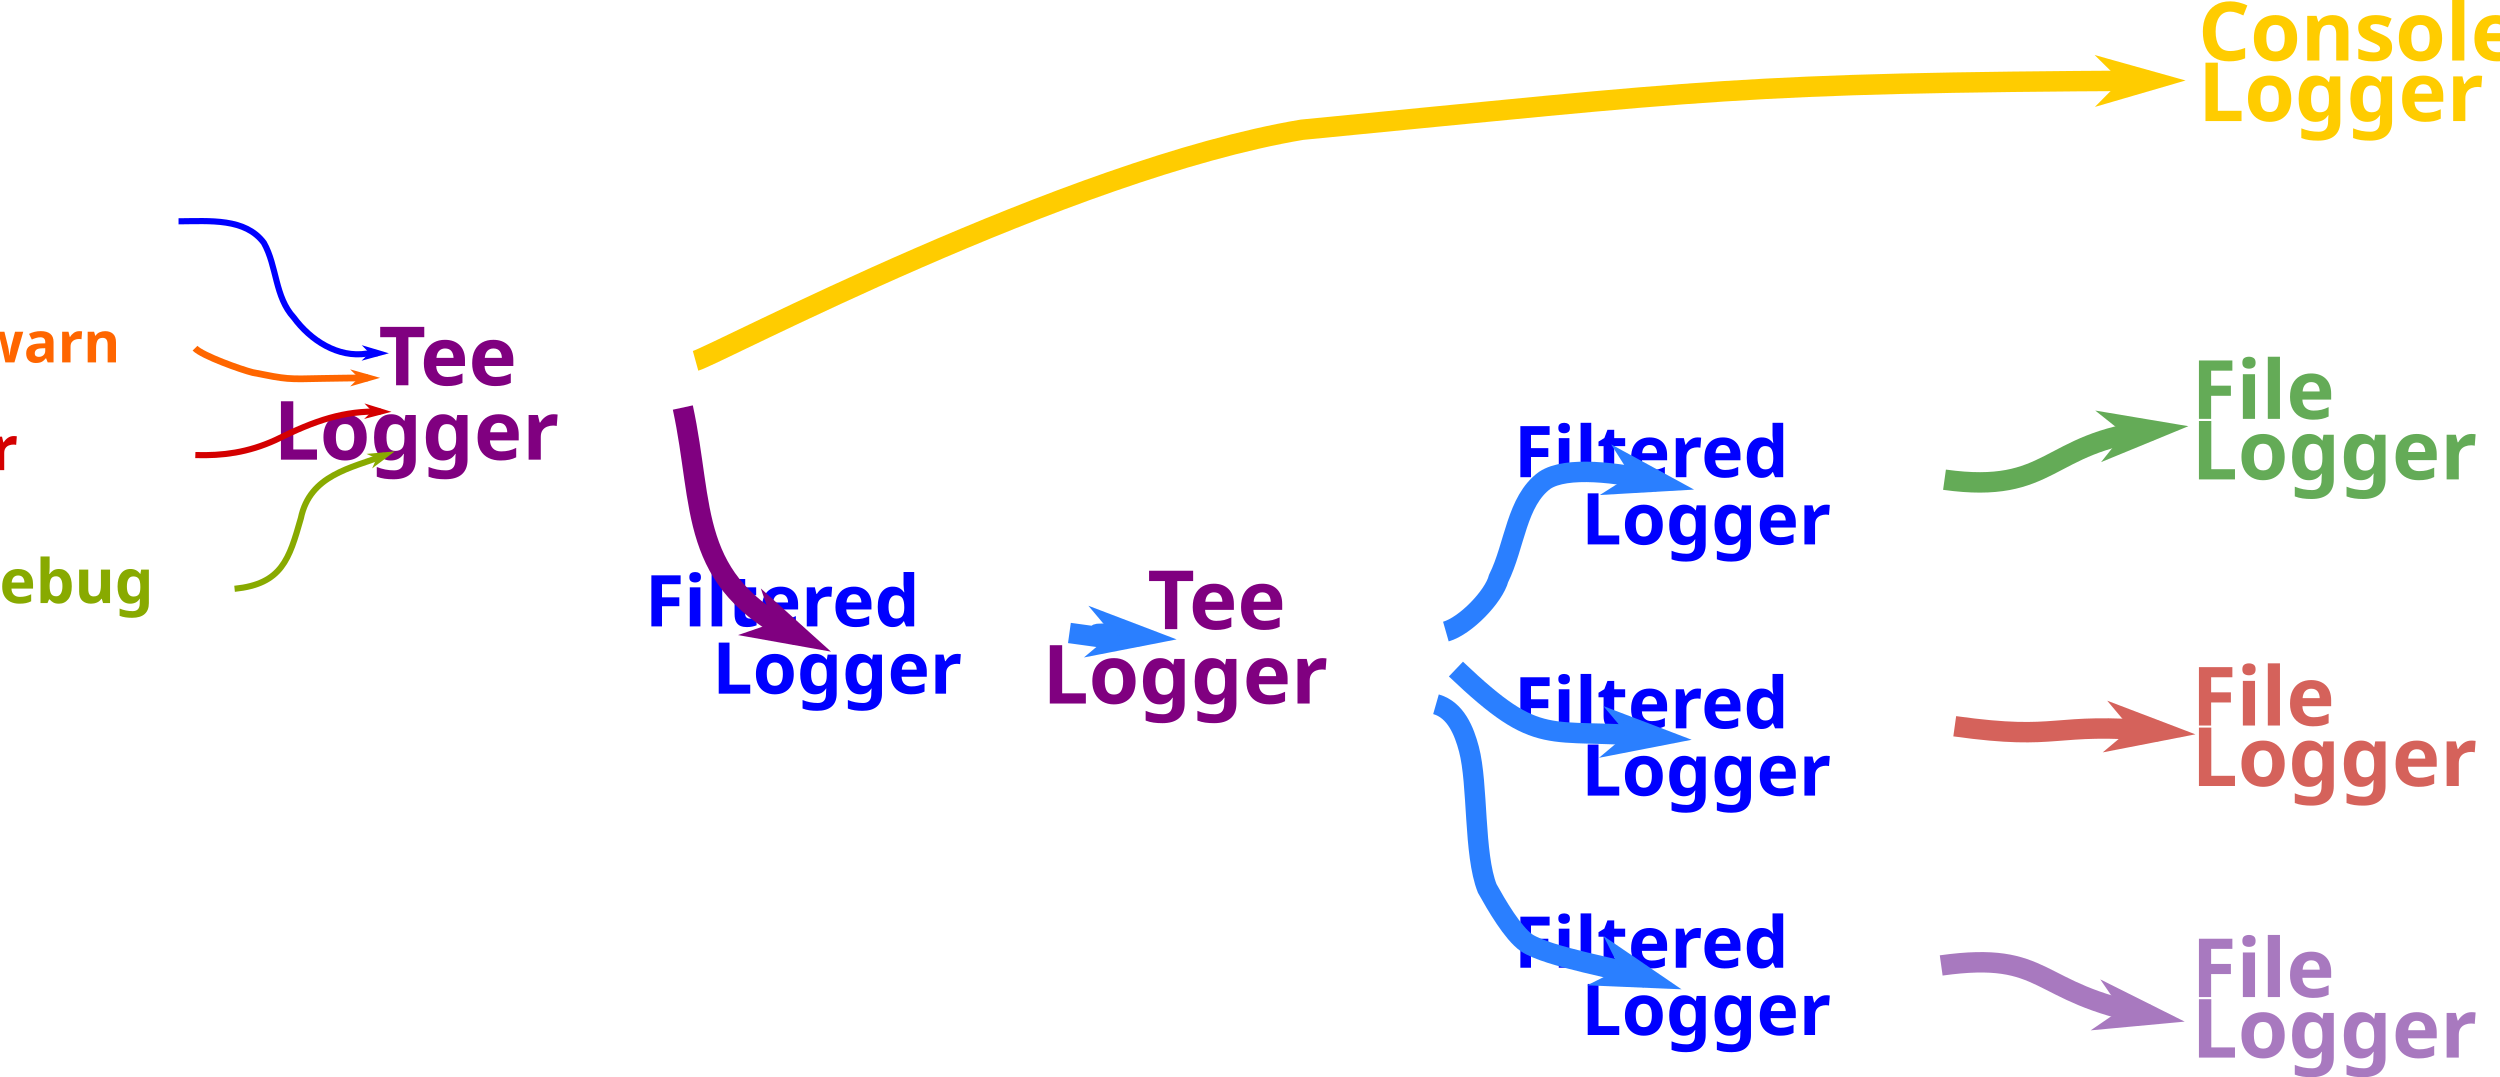
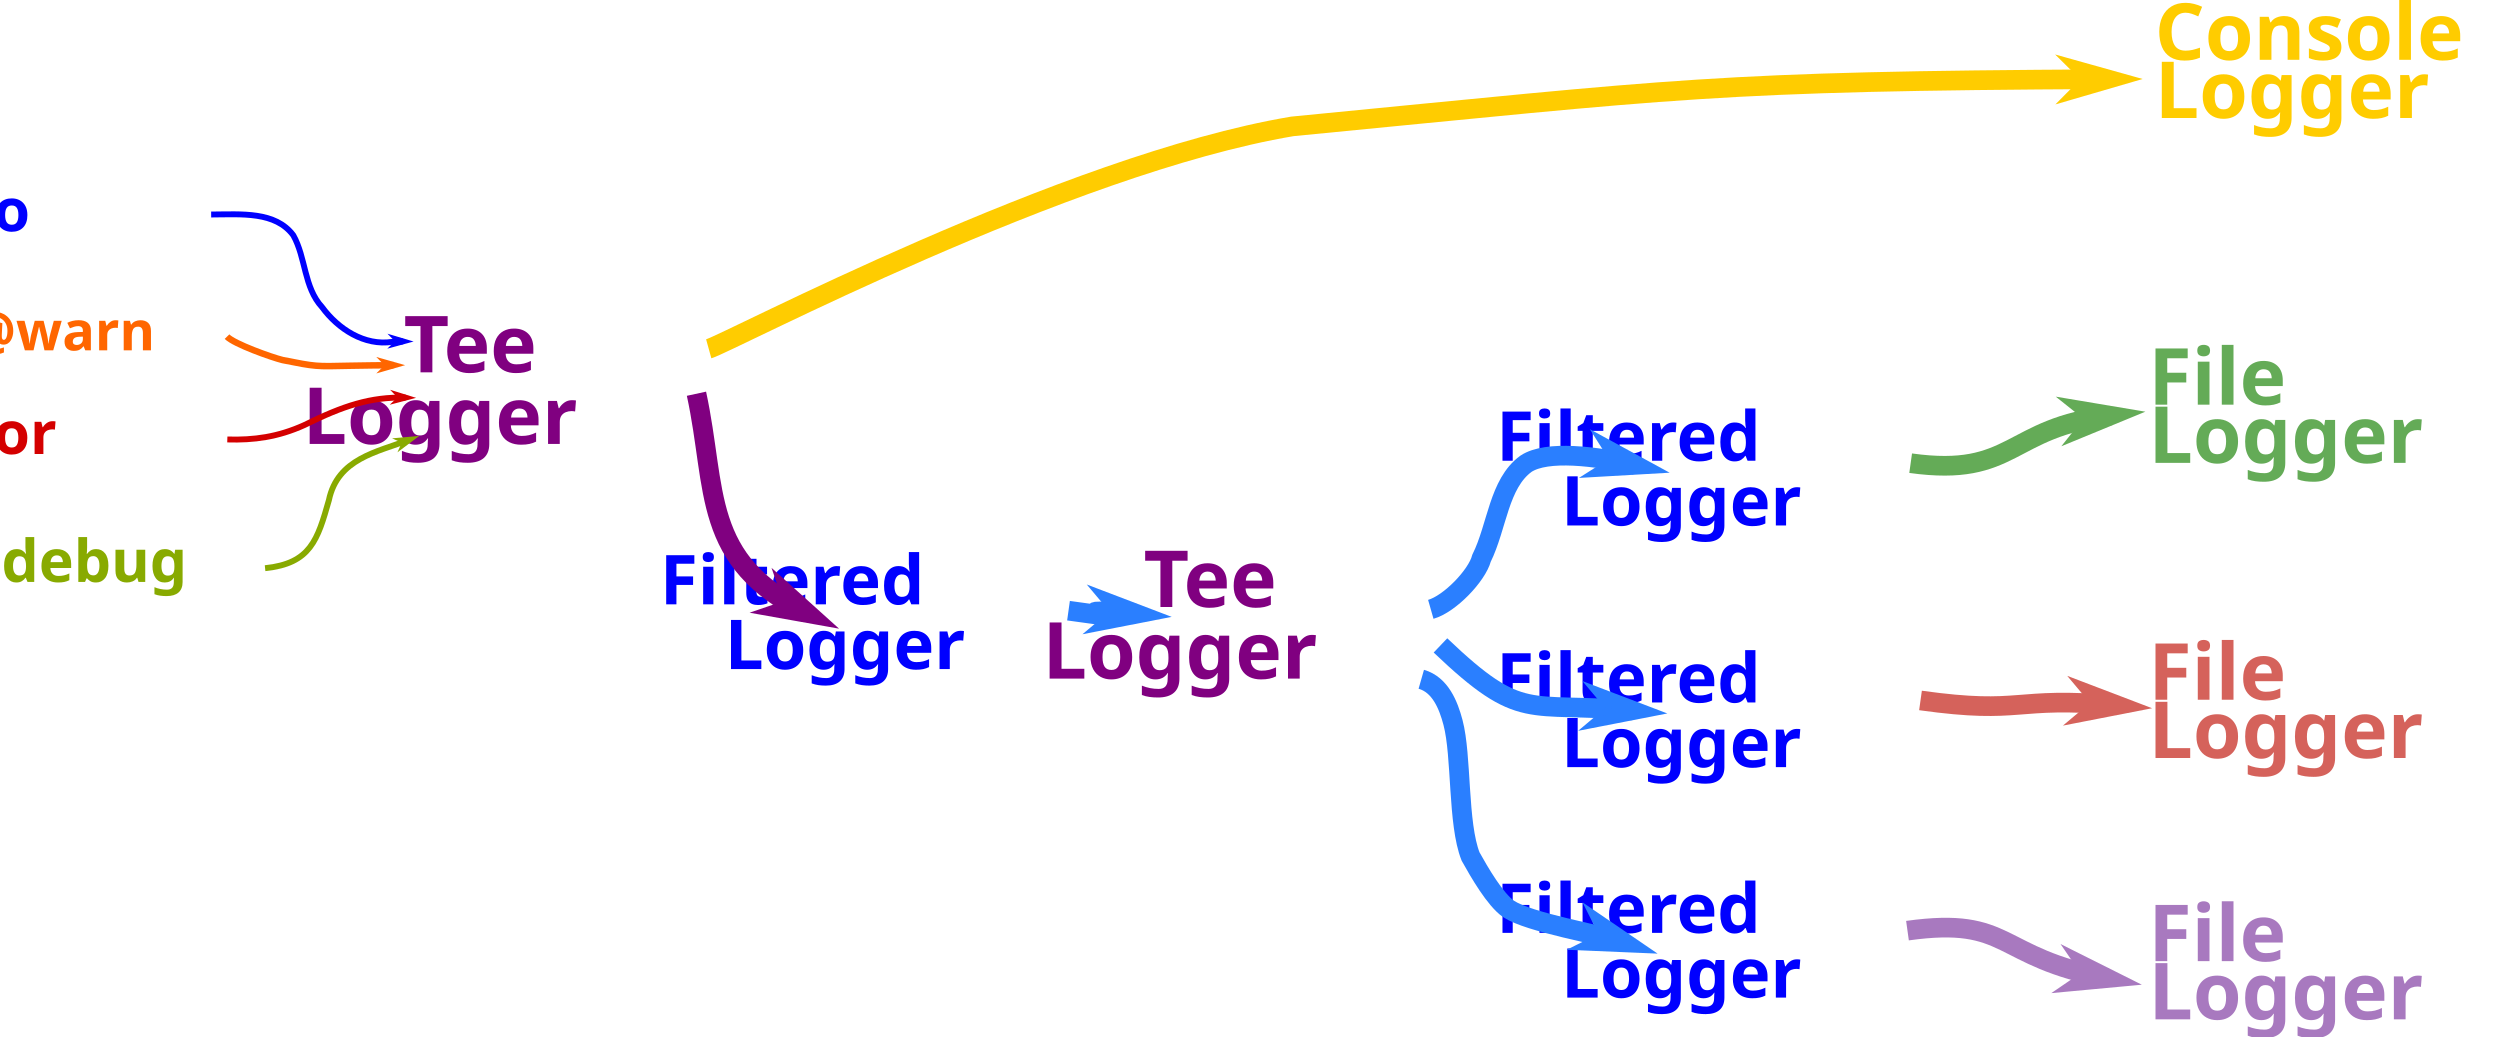
- <svg xmlns="http://www.w3.org/2000/svg" width="345.154mm" height="148.666mm" viewBox="0 0 1222.987 526.769" id="svg2" version="1.1">
+ <svg xmlns="http://www.w3.org/2000/svg" width="358.652mm" height="148.671mm" viewBox="0 0 1270.814 526.788" id="svg2" version="1.1">
  <defs id="defs4">
-     <marker style="overflow:visible;" id="marker7459" refX="0.0" refY="0.0" orient="auto">
-       <path transform="scale(0.4) rotate(180) translate(10,0)" style="fill-rule:evenodd;stroke:#d40000;stroke-width:1pt;stroke-opacity:1;fill:#d40000;fill-opacity:1" d="M 0.0,0.0 L 5.0,-5.0 L -12.5,0.0 L 5.0,5.0 L 0.0,0.0 z " id="path7461" />
+     <marker style="overflow:visible" id="marker7459" refX="0" refY="0" orient="auto">
+       <path transform="matrix(-0.4,0,0,-0.4,-4,0)" style="fill:#d40000;fill-opacity:1;fill-rule:evenodd;stroke:#d40000;stroke-width:1pt;stroke-opacity:1" d="M 0,0 5,-5 -12.5,0 5,5 Z" id="path7461" />
    </marker>
-     <marker style="overflow:visible" id="Scissors" refX="0.0" refY="0.0" orient="auto">
-       <path style="fill:#ff0000;stroke:#d40000;stroke-opacity:1;fill-opacity:0" d="M 9.09,-3.606 C 8.12,-4.777 6.37,-4.736 5.062,-4.233 L -3.15,-1.155 C -5.538,-2.462 -7.898,-2.087 -7.898,-2.724 C -7.898,-3.221 -7.442,-3.112 -7.51,-4.407 C -7.576,-5.65 -8.874,-6.57 -10.1,-6.488 C -11.328,-6.496 -12.6,-5.555 -12.611,-4.258 C -12.702,-2.952 -11.604,-1.739 -10.304,-1.653 C -8.782,-1.427 -6.086,-2.349 -4.821,-0.082 C -5.763,1.656 -7.435,1.661 -8.947,1.574 C -10.201,1.501 -11.709,1.861 -12.307,3.095 C -12.886,4.277 -12.318,5.959 -10.99,6.321 C -9.65,6.813 -7.81,6.191 -7.491,4.65 C -7.245,3.462 -8.086,2.904 -7.764,2.473 C -7.52,2.148 -5.973,2.336 -3.216,1.098 L 5.676,4.233 C 6.8,4.547 8.173,4.536 9.168,3.431 L -0.052,-0.054 L 9.09,-3.606 z M -9.218,-5.507 C -7.923,-4.784 -8.029,-2.823 -9.374,-2.443 C -10.591,-2.02 -12.145,-3.202 -11.758,-4.521 C -11.53,-5.603 -10.104,-6.001 -9.218,-5.507 z M -9.162,2.511 C -7.811,3.01 -8.04,5.295 -9.414,5.602 C -10.325,5.919 -11.627,5.464 -11.72,4.39 C -11.897,3.085 -10.363,1.906 -9.162,2.511 z " id="schere" />
+     <marker style="overflow:visible" id="Scissors" refX="0" refY="0" orient="auto">
+       <path style="fill:#ff0000;fill-opacity:0;stroke:#d40000;stroke-opacity:1" d="M 9.09,-3.606 C 8.12,-4.777 6.37,-4.736 5.062,-4.233 l -8.212,3.078 c -2.388,-1.307 -4.748,-0.933 -4.748,-1.569 0,-0.497 0.457,-0.388 0.388,-1.683 -0.066,-1.243 -1.364,-2.163 -2.59,-2.082 -1.227,-0.007 -2.499,0.933 -2.51,2.23 -0.091,1.306 1.007,2.52 2.307,2.605 1.522,0.227 4.218,-0.696 5.483,1.571 -0.942,1.738 -2.614,1.743 -4.126,1.656 -1.255,-0.072 -2.762,0.287 -3.361,1.521 -0.578,1.182 -0.011,2.865 1.317,3.226 1.34,0.492 3.181,-0.13 3.499,-1.671 0.246,-1.188 -0.595,-1.746 -0.273,-2.177 0.244,-0.325 1.791,-0.137 4.547,-1.375 L 5.676,4.233 C 6.8,4.547 8.173,4.536 9.168,3.431 l -9.22,-3.485 z m -18.308,-1.901 c 1.295,0.723 1.189,2.684 -0.156,3.063 -1.217,0.424 -2.771,-0.759 -2.383,-2.077 0.227,-1.082 1.653,-1.481 2.54,-0.986 z m 0.056,8.017 c 1.351,0.499 1.121,2.784 -0.252,3.092 -0.911,0.316 -2.214,-0.139 -2.306,-1.212 -0.178,-1.305 1.356,-2.484 2.558,-1.879 z" id="schere" />
    </marker>
-     <marker style="overflow:visible" id="Torso" refX="0.0" refY="0.0" orient="auto">
-       <g style="stroke:#d40000;stroke-opacity:1;fill:#000000;fill-opacity:0" transform="scale(0.7)" id="g4595">
-         <path style="fill:#000000;fill-opacity:0;fill-rule:evenodd;stroke:#d40000;stroke-width:1.25;stroke-opacity:1" d="M -4.779,-3.24 C -2.429,-2.874 0.521,-1.302 0.258,0.388 C -0.005,2.078 -2.213,2.618 -4.563,2.252 C -6.913,1.886 -8.521,0.752 -8.258,-0.938 C -7.995,-2.628 -7.13,-3.605 -4.779,-3.24 z " id="path4597" />
+     <marker style="overflow:visible" id="Torso" refX="0" refY="0" orient="auto">
+       <g style="fill:#000000;fill-opacity:0;stroke:#d40000;stroke-opacity:1" transform="scale(0.7)" id="g4595">
+         <path style="fill:#000000;fill-opacity:0;fill-rule:evenodd;stroke:#d40000;stroke-width:1.25;stroke-opacity:1" d="m -4.779,-3.24 c 2.35,0.366 5.3,1.938 5.037,3.627 C -0.005,2.078 -2.213,2.618 -4.563,2.252 -6.913,1.886 -8.521,0.752 -8.258,-0.938 -7.995,-2.628 -7.13,-3.605 -4.779,-3.24 Z" id="path4597" />
        <path style="fill:#000000;fill-opacity:0;fill-rule:evenodd;stroke:#d40000;stroke-width:1pt;stroke-opacity:1" d="M 4.46,0.089 C -2.556,-4.378 5.225,-3.906 -0.848,-8.72" id="path4599" />
        <path style="fill:#000000;fill-opacity:0;fill-rule:evenodd;stroke:#d40000;stroke-width:1pt;stroke-opacity:1" d="M 4.93,0.058 C -1.387,1.749 1.803,5.478 -4.945,7.546" id="path4601" />
-         <rect style="fill-rule:evenodd;stroke-width:1pt;stroke:#d40000;stroke-opacity:1;fill:#000000;fill-opacity:0" width="2.637" height="2.761" x="-10.392" y="-1.741" transform="matrix(0.527536,-0.849533,0.887668,0.460484,0,0)" id="rect4603" />
-         <rect style="fill-rule:evenodd;stroke-width:1pt;stroke:#d40000;stroke-opacity:1;fill:#000000;fill-opacity:0" width="2.733" height="2.861" x="4.959" y="-7.963" transform="matrix(0.671205,-0.741272,0.790802,0.612072,0,0)" id="rect4605" />
-         <path style="fill:#000000;fill-opacity:0;fill-rule:evenodd;stroke:#d40000;stroke-width:1pt;stroke-opacity:1" d="M 16.78 -28.685 A 0.607 0.607 0 1 0 15.565,-28.685 A 0.607 0.607 0 1 0 16.78 -28.685 z" transform="matrix(0,-1.109517,1.109517,0,25.96648,19.71619)" id="path4607" />
-         <path style="fill:#000000;fill-opacity:0;fill-rule:evenodd;stroke:#d40000;stroke-width:1pt;stroke-opacity:1" d="M 16.78 -28.685 A 0.607 0.607 0 1 0 15.565,-28.685 A 0.607 0.607 0 1 0 16.78 -28.685 z" transform="matrix(0,-1.109517,1.109517,0,26.8245,16.99126)" id="path4609" />
+         <rect style="fill:#000000;fill-opacity:0;fill-rule:evenodd;stroke:#d40000;stroke-width:1pt;stroke-opacity:1" width="2.637" height="2.761" x="-10.392" y="-1.741" transform="matrix(0.527536,-0.849533,0.887668,0.460484,0,0)" id="rect4603" />
+         <rect style="fill:#000000;fill-opacity:0;fill-rule:evenodd;stroke:#d40000;stroke-width:1pt;stroke-opacity:1" width="2.733" height="2.861" x="4.959" y="-7.963" transform="matrix(0.671205,-0.741272,0.790802,0.612072,0,0)" id="rect4605" />
+         <path style="fill:#000000;fill-opacity:0;fill-rule:evenodd;stroke:#d40000;stroke-width:1pt;stroke-opacity:1" d="m 16.78,-28.685 a 0.607,0.607 0 1 0 -1.215,0 0.607,0.607 0 1 0 1.215,0 z" transform="matrix(0,-1.109517,1.109517,0,25.96648,19.71619)" id="path4607" />
+         <path style="fill:#000000;fill-opacity:0;fill-rule:evenodd;stroke:#d40000;stroke-width:1pt;stroke-opacity:1" d="m 16.78,-28.685 a 0.607,0.607 0 1 0 -1.215,0 0.607,0.607 0 1 0 1.215,0 z" transform="matrix(0,-1.109517,1.109517,0,26.8245,16.99126)" id="path4609" />
      </g>
    </marker>
-     <marker style="overflow:visible;" id="marker5121" refX="0.0" refY="0.0" orient="auto">
-       <path transform="scale(0.4) rotate(180) translate(10,0)" style="fill-rule:evenodd;stroke:#d40000;stroke-width:1pt;stroke-opacity:1;fill:#000000;fill-opacity:0" d="M 0.0,0.0 L 5.0,-5.0 L -12.5,0.0 L 5.0,5.0 L 0.0,0.0 z " id="path5123" />
+     <marker style="overflow:visible" id="marker5121" refX="0" refY="0" orient="auto">
+       <path transform="matrix(-0.4,0,0,-0.4,-4,0)" style="fill:#000000;fill-opacity:0;fill-rule:evenodd;stroke:#d40000;stroke-width:1pt;stroke-opacity:1" d="M 0,0 5,-5 -12.5,0 5,5 Z" id="path5123" />
    </marker>
-     <marker style="overflow:visible" id="SquareL" refX="0.0" refY="0.0" orient="auto">
-       <path transform="scale(0.8)" style="fill-rule:evenodd;stroke:#d40000;stroke-width:1pt;stroke-opacity:1;fill:#d40000;fill-opacity:1" d="M -5.0,-5.0 L -5.0,5.0 L 5.0,5.0 L 5.0,-5.0 L -5.0,-5.0 z " id="path4453" />
+     <marker style="overflow:visible" id="SquareL" refX="0" refY="0" orient="auto">
+       <path transform="scale(0.8)" style="fill:#d40000;fill-opacity:1;fill-rule:evenodd;stroke:#d40000;stroke-width:1pt;stroke-opacity:1" d="M -5,-5 V 5 H 5 V -5 Z" id="path4453" />
    </marker>
-     <marker style="overflow:visible;" id="marker4792" refX="0.0" refY="0.0" orient="auto">
-       <path transform="scale(0.2) rotate(180) translate(6,0)" style="fill-rule:evenodd;stroke:#d40000;stroke-width:1pt;stroke-opacity:1;fill:#d40000;fill-opacity:1" d="M 0.0,0.0 L 5.0,-5.0 L -12.5,0.0 L 5.0,5.0 L 0.0,0.0 z " id="path4398" />
+     <marker style="overflow:visible" id="marker4792" refX="0" refY="0" orient="auto">
+       <path transform="matrix(-0.2,0,0,-0.2,-1.2,0)" style="fill:#d40000;fill-opacity:1;fill-rule:evenodd;stroke:#d40000;stroke-width:1pt;stroke-opacity:1" d="M 0,0 5,-5 -12.5,0 5,5 Z" id="path4398" />
    </marker>
-     <marker style="overflow:visible;" id="marker4639" refX="0.0" refY="0.0" orient="auto">
-       <path transform="scale(0.4) rotate(180) translate(10,0)" style="fill-rule:evenodd;stroke:#d40000;stroke-width:1pt;stroke-opacity:1;fill:#ff0000;fill-opacity:0" d="M 0.0,0.0 L 5.0,-5.0 L -12.5,0.0 L 5.0,5.0 L 0.0,0.0 z " id="path4392" />
+     <marker style="overflow:visible" id="marker4639" refX="0" refY="0" orient="auto">
+       <path transform="matrix(-0.4,0,0,-0.4,-4,0)" style="fill:#ff0000;fill-opacity:0;fill-rule:evenodd;stroke:#d40000;stroke-width:1pt;stroke-opacity:1" d="M 0,0 5,-5 -12.5,0 5,5 Z" id="path4392" />
    </marker>
    <marker style="overflow:visible" id="marker6732" refX="0" refY="0" orient="auto">
-       <path transform="matrix(-0.2,0,0,-0.2,-1.2,0)" style="fill:#800080;fill-opacity:1;fill-rule:evenodd;stroke:#800080;stroke-width:1pt;stroke-opacity:1" d="M 0,0 5,-5 -12.5,0 5,5 0,0 Z" id="path6734" />
+       <path transform="matrix(-0.2,0,0,-0.2,-1.2,0)" style="fill:#800080;fill-opacity:1;fill-rule:evenodd;stroke:#800080;stroke-width:1pt;stroke-opacity:1" d="M 0,0 5,-5 -12.5,0 5,5 Z" id="path6734" />
    </marker>
    <marker style="overflow:visible" id="marker6238" refX="0" refY="0" orient="auto">
-       <path transform="matrix(-0.2,0,0,-0.2,-1.2,0)" style="fill:#88aa00;fill-opacity:1;fill-rule:evenodd;stroke:#88aa00;stroke-width:1pt;stroke-opacity:1" d="M 0,0 5,-5 -12.5,0 5,5 0,0 Z" id="path6240" />
+       <path transform="matrix(-0.2,0,0,-0.2,-1.2,0)" style="fill:#88aa00;fill-opacity:1;fill-rule:evenodd;stroke:#88aa00;stroke-width:1pt;stroke-opacity:1" d="M 0,0 5,-5 -12.5,0 5,5 Z" id="path6240" />
    </marker>
    <marker style="overflow:visible" id="marker5592" refX="0" refY="0" orient="auto">
-       <path transform="matrix(-0.2,0,0,-0.2,-1.2,0)" style="fill:#000000;fill-opacity:1;fill-rule:evenodd;stroke:#000000;stroke-width:1pt;stroke-opacity:1" d="M 0,0 5,-5 -12.5,0 5,5 0,0 Z" id="path5594" />
+       <path transform="matrix(-0.2,0,0,-0.2,-1.2,0)" style="fill:#000000;fill-opacity:1;fill-rule:evenodd;stroke:#000000;stroke-width:1pt;stroke-opacity:1" d="M 0,0 5,-5 -12.5,0 5,5 Z" id="path5594" />
    </marker>
    <marker orient="auto" refY="0" refX="0" id="marker5546" style="overflow:visible">
-       <path id="path5548" d="M 0,0 5,-5 -12.5,0 5,5 0,0 Z" style="fill:#000000;fill-opacity:0;fill-rule:evenodd;stroke:#d40000;stroke-width:1pt;stroke-opacity:1" transform="matrix(-0.2,0,0,-0.2,-1.2,0)" />
+       <path id="path5548" d="M 0,0 5,-5 -12.5,0 5,5 Z" style="fill:#000000;fill-opacity:0;fill-rule:evenodd;stroke:#d40000;stroke-width:1pt;stroke-opacity:1" transform="matrix(-0.2,0,0,-0.2,-1.2,0)" />
    </marker>
    <marker style="overflow:visible" id="marker5017" refX="0" refY="0" orient="auto">
-       <path transform="matrix(-0.2,0,0,-0.2,-1.2,0)" style="fill:#ff6600;fill-opacity:1;fill-rule:evenodd;stroke:#ff6600;stroke-width:1pt;stroke-opacity:1" d="M 0,0 5,-5 -12.5,0 5,5 0,0 Z" id="path5019" />
+       <path transform="matrix(-0.2,0,0,-0.2,-1.2,0)" style="fill:#ff6600;fill-opacity:1;fill-rule:evenodd;stroke:#ff6600;stroke-width:1pt;stroke-opacity:1" d="M 0,0 5,-5 -12.5,0 5,5 Z" id="path5019" />
    </marker>
    <marker orient="auto" refY="0" refX="0" id="Arrow1Mend" style="overflow:visible">
-       <path id="path4452" d="M 0,0 5,-5 -12.5,0 5,5 0,0 Z" style="fill:#ff6600;fill-opacity:1;fill-rule:evenodd;stroke:#ff6600;stroke-width:1pt;stroke-opacity:1" transform="matrix(-0.4,0,0,-0.4,-4,0)" />
+       <path id="path4452" d="M 0,0 5,-5 -12.5,0 5,5 Z" style="fill:#ff6600;fill-opacity:1;fill-rule:evenodd;stroke:#ff6600;stroke-width:1pt;stroke-opacity:1" transform="matrix(-0.4,0,0,-0.4,-4,0)" />
    </marker>
    <marker orient="auto" refY="0" refX="0" id="Arrow1Send" style="overflow:visible">
-       <path id="path4458" d="M 0,0 5,-5 -12.5,0 5,5 0,0 Z" style="fill:#0000ff;fill-opacity:1;fill-rule:evenodd;stroke:#0000ff;stroke-width:1pt;stroke-opacity:1" transform="matrix(-0.2,0,0,-0.2,-1.2,0)" />
+       <path id="path4458" d="M 0,0 5,-5 -12.5,0 5,5 Z" style="fill:#0000ff;fill-opacity:1;fill-rule:evenodd;stroke:#0000ff;stroke-width:1pt;stroke-opacity:1" transform="matrix(-0.2,0,0,-0.2,-1.2,0)" />
    </marker>
    <marker style="overflow:visible" id="marker6732-9" refX="0" refY="0" orient="auto">
-       <path transform="matrix(-0.2,0,0,-0.2,-1.2,0)" style="fill:#000000;fill-opacity:1;fill-rule:evenodd;stroke:#000000;stroke-width:1pt;stroke-opacity:1" d="M 0,0 5,-5 -12.5,0 5,5 0,0 Z" id="path6734-3" />
+       <path transform="matrix(-0.2,0,0,-0.2,-1.2,0)" style="fill:#000000;fill-opacity:1;fill-rule:evenodd;stroke:#000000;stroke-width:1pt;stroke-opacity:1" d="M 0,0 5,-5 -12.5,0 5,5 Z" id="path6734-3" />
    </marker>
    <marker style="overflow:visible" id="marker6732-9-0" refX="0" refY="0" orient="auto">
-       <path transform="matrix(-0.2,0,0,-0.2,-1.2,0)" style="fill:#000000;fill-opacity:1;fill-rule:evenodd;stroke:#000000;stroke-width:1pt;stroke-opacity:1" d="M 0,0 5,-5 -12.5,0 5,5 0,0 Z" id="path6734-3-4" />
+       <path transform="matrix(-0.2,0,0,-0.2,-1.2,0)" style="fill:#000000;fill-opacity:1;fill-rule:evenodd;stroke:#000000;stroke-width:1pt;stroke-opacity:1" d="M 0,0 5,-5 -12.5,0 5,5 Z" id="path6734-3-4" />
    </marker>
    <marker style="overflow:visible" id="marker6732-0" refX="0" refY="0" orient="auto">
-       <path transform="matrix(-0.2,0,0,-0.2,-1.2,0)" style="fill:#000000;fill-opacity:1;fill-rule:evenodd;stroke:#000000;stroke-width:1pt;stroke-opacity:1" d="M 0,0 5,-5 -12.5,0 5,5 0,0 Z" id="path6734-9" />
+       <path transform="matrix(-0.2,0,0,-0.2,-1.2,0)" style="fill:#000000;fill-opacity:1;fill-rule:evenodd;stroke:#000000;stroke-width:1pt;stroke-opacity:1" d="M 0,0 5,-5 -12.5,0 5,5 Z" id="path6734-9" />
    </marker>
    <marker style="overflow:visible" id="marker6732-8" refX="0" refY="0" orient="auto">
-       <path transform="matrix(-0.2,0,0,-0.2,-1.2,0)" style="fill:#2a7fff;fill-opacity:1;fill-rule:evenodd;stroke:#2a7fff;stroke-width:1pt;stroke-opacity:1" d="M 0,0 5,-5 -12.5,0 5,5 0,0 Z" id="path6734-4" />
+       <path transform="matrix(-0.2,0,0,-0.2,-1.2,0)" style="fill:#2a7fff;fill-opacity:1;fill-rule:evenodd;stroke:#2a7fff;stroke-width:1pt;stroke-opacity:1" d="M 0,0 5,-5 -12.5,0 5,5 Z" id="path6734-4" />
    </marker>
    <marker style="overflow:visible" id="marker6732-8-8" refX="0" refY="0" orient="auto">
-       <path transform="matrix(-0.2,0,0,-0.2,-1.2,0)" style="fill:#000000;fill-opacity:1;fill-rule:evenodd;stroke:#000000;stroke-width:1pt;stroke-opacity:1" d="M 0,0 5,-5 -12.5,0 5,5 0,0 Z" id="path6734-4-5" />
+       <path transform="matrix(-0.2,0,0,-0.2,-1.2,0)" style="fill:#000000;fill-opacity:1;fill-rule:evenodd;stroke:#000000;stroke-width:1pt;stroke-opacity:1" d="M 0,0 5,-5 -12.5,0 5,5 Z" id="path6734-4-5" />
    </marker>
    <marker style="overflow:visible" id="marker6732-8-8-7" refX="0" refY="0" orient="auto">
-       <path transform="matrix(-0.2,0,0,-0.2,-1.2,0)" style="fill:#000000;fill-opacity:1;fill-rule:evenodd;stroke:#000000;stroke-width:1pt;stroke-opacity:1" d="M 0,0 5,-5 -12.5,0 5,5 0,0 Z" id="path6734-4-5-4" />
+       <path transform="matrix(-0.2,0,0,-0.2,-1.2,0)" style="fill:#000000;fill-opacity:1;fill-rule:evenodd;stroke:#000000;stroke-width:1pt;stroke-opacity:1" d="M 0,0 5,-5 -12.5,0 5,5 Z" id="path6734-4-5-4" />
    </marker>
    <marker style="overflow:visible" id="marker6732-5" refX="0" refY="0" orient="auto">
-       <path transform="matrix(-0.2,0,0,-0.2,-1.2,0)" style="fill:#2a7fff;fill-opacity:1;fill-rule:evenodd;stroke:#2a7fff;stroke-width:1pt;stroke-opacity:1" d="M 0,0 5,-5 -12.5,0 5,5 0,0 Z" id="path6734-6" />
+       <path transform="matrix(-0.2,0,0,-0.2,-1.2,0)" style="fill:#2a7fff;fill-opacity:1;fill-rule:evenodd;stroke:#2a7fff;stroke-width:1pt;stroke-opacity:1" d="M 0,0 5,-5 -12.5,0 5,5 Z" id="path6734-6" />
    </marker>
    <marker style="overflow:visible" id="marker6732-5-4" refX="0" refY="0" orient="auto">
-       <path transform="matrix(-0.2,0,0,-0.2,-1.2,0)" style="fill:#ffcc00;fill-opacity:1;fill-rule:evenodd;stroke:#ffcc00;stroke-width:1pt;stroke-opacity:1" d="M 0,0 5,-5 -12.5,0 5,5 0,0 Z" id="path6734-6-8" />
+       <path transform="matrix(-0.2,0,0,-0.2,-1.2,0)" style="fill:#ffcc00;fill-opacity:1;fill-rule:evenodd;stroke:#ffcc00;stroke-width:1pt;stroke-opacity:1" d="M 0,0 5,-5 -12.5,0 5,5 Z" id="path6734-6-8" />
    </marker>
    <marker style="overflow:visible" id="marker6732-5-4-0" refX="0" refY="0" orient="auto">
-       <path transform="matrix(-0.2,0,0,-0.2,-1.2,0)" style="fill:#000000;fill-opacity:1;fill-rule:evenodd;stroke:#000000;stroke-width:1pt;stroke-opacity:1" d="M 0,0 5,-5 -12.5,0 5,5 0,0 Z" id="path6734-6-8-9" />
+       <path transform="matrix(-0.2,0,0,-0.2,-1.2,0)" style="fill:#000000;fill-opacity:1;fill-rule:evenodd;stroke:#000000;stroke-width:1pt;stroke-opacity:1" d="M 0,0 5,-5 -12.5,0 5,5 Z" id="path6734-6-8-9" />
    </marker>
    <marker style="overflow:visible" id="marker6732-5-4-5" refX="0" refY="0" orient="auto">
-       <path transform="matrix(-0.2,0,0,-0.2,-1.2,0)" style="fill:#2a7fff;fill-opacity:1;fill-rule:evenodd;stroke:#2a7fff;stroke-width:1pt;stroke-opacity:1" d="M 0,0 5,-5 -12.5,0 5,5 0,0 Z" id="path6734-6-8-5" />
+       <path transform="matrix(-0.2,0,0,-0.2,-1.2,0)" style="fill:#2a7fff;fill-opacity:1;fill-rule:evenodd;stroke:#2a7fff;stroke-width:1pt;stroke-opacity:1" d="M 0,0 5,-5 -12.5,0 5,5 Z" id="path6734-6-8-5" />
    </marker>
    <marker style="overflow:visible" id="marker6732-5-4-5-0" refX="0" refY="0" orient="auto">
-       <path transform="matrix(-0.2,0,0,-0.2,-1.2,0)" style="fill:#d5625b;fill-opacity:1;fill-rule:evenodd;stroke:#d5625b;stroke-width:1pt;stroke-opacity:1" d="M 0,0 5,-5 -12.5,0 5,5 0,0 Z" id="path6734-6-8-5-6" />
+       <path transform="matrix(-0.2,0,0,-0.2,-1.2,0)" style="fill:#d5625b;fill-opacity:1;fill-rule:evenodd;stroke:#d5625b;stroke-width:1pt;stroke-opacity:1" d="M 0,0 5,-5 -12.5,0 5,5 Z" id="path6734-6-8-5-6" />
    </marker>
    <marker style="overflow:visible" id="marker6732-5-4-5-0-2" refX="0" refY="0" orient="auto">
-       <path transform="matrix(-0.2,0,0,-0.2,-1.2,0)" style="fill:#000000;fill-opacity:1;fill-rule:evenodd;stroke:#000000;stroke-width:1pt;stroke-opacity:1" d="M 0,0 5,-5 -12.5,0 5,5 0,0 Z" id="path6734-6-8-5-6-6" />
+       <path transform="matrix(-0.2,0,0,-0.2,-1.2,0)" style="fill:#000000;fill-opacity:1;fill-rule:evenodd;stroke:#000000;stroke-width:1pt;stroke-opacity:1" d="M 0,0 5,-5 -12.5,0 5,5 Z" id="path6734-6-8-5-6-6" />
    </marker>
    <marker style="overflow:visible" id="marker6732-5-4-5-0-1" refX="0" refY="0" orient="auto">
-       <path transform="matrix(-0.2,0,0,-0.2,-1.2,0)" style="fill:#64ab57;fill-opacity:1;fill-rule:evenodd;stroke:#64ab57;stroke-width:1pt;stroke-opacity:1" d="M 0,0 5,-5 -12.5,0 5,5 0,0 Z" id="path6734-6-8-5-6-60" />
+       <path transform="matrix(-0.2,0,0,-0.2,-1.2,0)" style="fill:#64ab57;fill-opacity:1;fill-rule:evenodd;stroke:#64ab57;stroke-width:1pt;stroke-opacity:1" d="M 0,0 5,-5 -12.5,0 5,5 Z" id="path6734-6-8-5-6-60" />
    </marker>
    <marker style="overflow:visible" id="marker6732-5-4-5-0-1-6" refX="0" refY="0" orient="auto">
-       <path transform="matrix(-0.2,0,0,-0.2,-1.2,0)" style="fill:#a879bf;fill-opacity:1;fill-rule:evenodd;stroke:#a879bf;stroke-width:1pt;stroke-opacity:1" d="M 0,0 5,-5 -12.5,0 5,5 0,0 Z" id="path6734-6-8-5-6-60-6" />
+       <path transform="matrix(-0.2,0,0,-0.2,-1.2,0)" style="fill:#a879bf;fill-opacity:1;fill-rule:evenodd;stroke:#a879bf;stroke-width:1pt;stroke-opacity:1" d="M 0,0 5,-5 -12.5,0 5,5 Z" id="path6734-6-8-5-6-60-6" />
    </marker>
    <marker style="overflow:visible" id="marker6732-5-4-5-0-4" refX="0" refY="0" orient="auto">
-       <path transform="matrix(-0.2,0,0,-0.2,-1.2,0)" style="fill:#2a7fff;fill-opacity:1;fill-rule:evenodd;stroke:#2a7fff;stroke-width:1pt;stroke-opacity:1" d="M 0,0 5,-5 -12.5,0 5,5 0,0 Z" id="path6734-6-8-5-6-8" />
+       <path transform="matrix(-0.2,0,0,-0.2,-1.2,0)" style="fill:#2a7fff;fill-opacity:1;fill-rule:evenodd;stroke:#2a7fff;stroke-width:1pt;stroke-opacity:1" d="M 0,0 5,-5 -12.5,0 5,5 Z" id="path6734-6-8-5-6-8" />
    </marker>
    <marker style="overflow:visible" id="marker6238-7" refX="0" refY="0" orient="auto">
-       <path transform="matrix(-0.2,0,0,-0.2,-1.2,0)" style="fill:#88aa00;fill-opacity:1;fill-rule:evenodd;stroke:#88aa00;stroke-width:1pt;stroke-opacity:1" d="M 0,0 5,-5 -12.5,0 5,5 0,0 Z" id="path6240-0" />
+       <path transform="matrix(-0.2,0,0,-0.2,-1.2,0)" style="fill:#88aa00;fill-opacity:1;fill-rule:evenodd;stroke:#88aa00;stroke-width:1pt;stroke-opacity:1" d="M 0,0 5,-5 -12.5,0 5,5 Z" id="path6240-0" />
    </marker>
    <marker style="overflow:visible" id="marker6238-6" refX="0" refY="0" orient="auto">
-       <path transform="matrix(-0.2,0,0,-0.2,-1.2,0)" style="fill:#88aa00;fill-opacity:1;fill-rule:evenodd;stroke:#88aa00;stroke-width:1pt;stroke-opacity:1" d="M 0,0 5,-5 -12.5,0 5,5 0,0 Z" id="path6240-02" />
+       <path transform="matrix(-0.2,0,0,-0.2,-1.2,0)" style="fill:#88aa00;fill-opacity:1;fill-rule:evenodd;stroke:#88aa00;stroke-width:1pt;stroke-opacity:1" d="M 0,0 5,-5 -12.5,0 5,5 Z" id="path6240-02" />
    </marker>
  </defs>
-   <g id="layer1" transform="translate(-52.93655,-418.4671)">
+   <g id="layer1" transform="translate(-32.94138,-417.6859)">
    <text xml:space="preserve" style="font-style:normal;font-variant:normal;font-weight:600;font-stretch:normal;font-size:27.5px;line-height:178%;font-family:'Segoe UI';-inkscape-font-specification:'Segoe UI, Semi-Bold';text-align:end;letter-spacing:0px;word-spacing:0px;writing-mode:lr-tb;text-anchor:end;fill:#d40000;fill-opacity:1;stroke:none;stroke-width:1px;stroke-linecap:butt;stroke-linejoin:miter;stroke-opacity:1" x="147.61" y="648.465" id="text4152">
      <tspan id="tspan4154" x="147.61" y="648.465">@<tspan style="font-size:30px" id="tspan4368">error</tspan>
      </tspan>
    </text>
    <text xml:space="preserve" style="font-style:normal;font-variant:normal;font-weight:600;font-stretch:normal;font-size:27.5px;line-height:178%;font-family:'Segoe UI';-inkscape-font-specification:'Segoe UI, Semi-Bold';text-align:end;letter-spacing:0px;word-spacing:0px;writing-mode:lr-tb;text-anchor:end;fill:#000000;fill-opacity:1;stroke:none;stroke-width:1px;stroke-linecap:butt;stroke-linejoin:miter;stroke-opacity:1" x="134.016" y="535.219" id="text4156">
      <tspan id="tspan4158" x="134.016" y="535.219" style="fill:#0000ff">@<tspan style="font-size:30px" id="tspan4372">info</tspan>
      </tspan>
    </text>
    <text xml:space="preserve" style="font-style:normal;font-variant:normal;font-weight:600;font-stretch:normal;font-size:30px;line-height:178%;font-family:'Segoe UI';-inkscape-font-specification:'Segoe UI, Semi-Bold';text-align:end;letter-spacing:0px;word-spacing:0px;writing-mode:lr-tb;text-anchor:end;fill:#88aa00;fill-opacity:1;stroke:none;stroke-width:1px;stroke-linecap:butt;stroke-linejoin:miter;stroke-opacity:1" x="167.092" y="713.494" id="text4160">
      <tspan id="tspan4162" x="167.092" y="713.494">@debug</tspan>
    </text>
    <text xml:space="preserve" style="font-style:normal;font-variant:normal;font-weight:600;font-stretch:normal;font-size:40px;line-height:91%;font-family:'Segoe UI';-inkscape-font-specification:'Segoe UI, Semi-Bold';text-align:end;letter-spacing:0px;word-spacing:0px;writing-mode:lr-tb;text-anchor:end;fill:#000000;fill-opacity:1;stroke:none;stroke-width:1px;stroke-linecap:butt;stroke-linejoin:miter;stroke-opacity:1" x="378.571" y="606.934" id="text4164">
      <tspan x="378.571" y="606.934" style="font-weight:bold;line-height:91%;fill:#800080" id="tspan4208">Tee</tspan>
      <tspan x="378.571" y="643.334" style="font-weight:bold;line-height:91%;fill:#800080" id="tspan4212">Logger</tspan>
    </text>
    <text xml:space="preserve" style="font-style:normal;font-variant:normal;font-weight:600;font-stretch:normal;font-size:40px;line-height:94%;font-family:'Segoe UI';-inkscape-font-specification:'Segoe UI, Semi-Bold';text-align:end;letter-spacing:0px;word-spacing:0px;writing-mode:lr-tb;text-anchor:end;fill:#000000;fill-opacity:1;stroke:none;stroke-width:1px;stroke-linecap:butt;stroke-linejoin:miter;stroke-opacity:1" x="575.698" y="724.894" id="text4164-2">
      <tspan id="tspan4166-8" x="575.698" y="724.894" style="font-weight:bold;font-size:35px;line-height:94%;fill:#0000ff">Filtered</tspan>
      <tspan x="575.698" y="757.794" style="font-weight:bold;font-size:35px;line-height:94%;fill:#0000ff" id="tspan4214">Logger</tspan>
    </text>
    <text xml:space="preserve" style="font-style:normal;font-variant:normal;font-weight:600;font-stretch:normal;font-size:40px;line-height:74%;font-family:'Segoe UI';-inkscape-font-specification:'Segoe UI, Semi-Bold';text-align:start;letter-spacing:0px;word-spacing:0px;writing-mode:lr-tb;text-anchor:start;fill:#ffcc00;fill-opacity:1;stroke:none;stroke-width:1px;stroke-linecap:butt;stroke-linejoin:miter;stroke-opacity:1" x="1128.248" y="448.077" id="text4216">
      <tspan id="tspan4218" x="1128.248" y="448.077" style="font-weight:bold;line-height:74%;text-align:start;text-anchor:start;fill:#ffcc00">Console</tspan>
      <tspan x="1128.248" y="477.677" style="font-weight:bold;line-height:74%;text-align:start;text-anchor:start;fill:#ffcc00" id="tspan4220">Logger </tspan>
    </text>
    <text xml:space="preserve" style="font-style:normal;font-variant:normal;font-weight:600;font-stretch:normal;font-size:40px;line-height:91%;font-family:'Segoe UI';-inkscape-font-specification:'Segoe UI, Semi-Bold';text-align:end;letter-spacing:0px;word-spacing:0px;writing-mode:lr-tb;text-anchor:end;fill:#000000;fill-opacity:1;stroke:none;stroke-width:1px;stroke-linecap:butt;stroke-linejoin:miter;stroke-opacity:1" x="754.701" y="726.245" id="text4164-3">
      <tspan x="754.701" y="726.245" style="font-weight:bold;line-height:91%;fill:#800080" id="tspan4208-7">Tee</tspan>
      <tspan x="754.701" y="762.645" style="font-weight:bold;line-height:91%;fill:#800080" id="tspan4212-4">Logger</tspan>
    </text>
    <text xml:space="preserve" style="font-style:normal;font-variant:normal;font-weight:600;font-stretch:normal;font-size:40px;line-height:94%;font-family:'Segoe UI';-inkscape-font-specification:'Segoe UI, Semi-Bold';text-align:end;letter-spacing:0px;word-spacing:0px;writing-mode:lr-tb;text-anchor:end;fill:#000000;fill-opacity:1;stroke:none;stroke-width:1px;stroke-linecap:butt;stroke-linejoin:miter;stroke-opacity:1" x="1000.807" y="891.888" id="text4164-2-9">
      <tspan id="tspan4166-8-8" x="1000.807" y="891.888" style="font-weight:bold;font-size:35px;line-height:94%;fill:#0000ff">Filtered</tspan>
      <tspan x="1000.807" y="924.788" style="font-weight:bold;font-size:35px;line-height:94%;fill:#0000ff" id="tspan4214-3">Logger</tspan>
    </text>
    <text xml:space="preserve" style="font-style:normal;font-variant:normal;font-weight:600;font-stretch:normal;font-size:40px;line-height:94%;font-family:'Segoe UI';-inkscape-font-specification:'Segoe UI, Semi-Bold';text-align:end;letter-spacing:0px;word-spacing:0px;writing-mode:lr-tb;text-anchor:end;fill:#000000;fill-opacity:1;stroke:none;stroke-width:1px;stroke-linecap:butt;stroke-linejoin:miter;stroke-opacity:1" x="1000.807" y="774.756" id="text4164-2-9-1">
      <tspan id="tspan4166-8-8-8" x="1000.807" y="774.756" style="font-weight:bold;font-size:35px;line-height:94%;fill:#0000ff">Filtered</tspan>
      <tspan x="1000.807" y="807.656" style="font-weight:bold;font-size:35px;line-height:94%;fill:#0000ff" id="tspan4214-3-3">Logger</tspan>
    </text>
    <text xml:space="preserve" style="font-style:normal;font-variant:normal;font-weight:600;font-stretch:normal;font-size:40px;line-height:94%;font-family:'Segoe UI';-inkscape-font-specification:'Segoe UI, Semi-Bold';text-align:end;letter-spacing:0px;word-spacing:0px;writing-mode:lr-tb;text-anchor:end;fill:#000000;fill-opacity:1;stroke:none;stroke-width:1px;stroke-linecap:butt;stroke-linejoin:miter;stroke-opacity:1" x="1000.807" y="651.899" id="text4164-2-9-1-8">
      <tspan id="tspan4166-8-8-8-5" x="1000.807" y="651.899" style="font-weight:bold;font-size:35px;line-height:94%;fill:#0000ff">Filtered</tspan>
      <tspan x="1000.807" y="684.799" style="font-weight:bold;font-size:35px;line-height:94%;fill:#0000ff" id="tspan4214-3-3-3">Logger</tspan>
    </text>
    <text xml:space="preserve" style="font-style:normal;font-variant:normal;font-weight:600;font-stretch:normal;font-size:40px;line-height:74%;font-family:'Segoe UI';-inkscape-font-specification:'Segoe UI, Semi-Bold';text-align:start;letter-spacing:0px;word-spacing:0px;writing-mode:lr-tb;text-anchor:start;fill:#64ab57;fill-opacity:1;stroke:none;stroke-width:1px;stroke-linecap:butt;stroke-linejoin:miter;stroke-opacity:1" x="1125.045" y="623.384" id="text4216-2">
      <tspan id="tspan4218-0" x="1125.045" y="623.384" style="font-weight:bold;line-height:74%;text-align:start;text-anchor:start;fill:#64ab57;fill-opacity:1">File</tspan>
      <tspan x="1125.045" y="652.984" style="font-weight:bold;line-height:74%;text-align:start;text-anchor:start;fill:#64ab57;fill-opacity:1" id="tspan4220-9">Logger </tspan>
    </text>
    <text xml:space="preserve" style="font-style:normal;font-variant:normal;font-weight:600;font-stretch:normal;font-size:40px;line-height:74%;font-family:'Segoe UI';-inkscape-font-specification:'Segoe UI, Semi-Bold';text-align:start;letter-spacing:0px;word-spacing:0px;writing-mode:lr-tb;text-anchor:start;fill:#d5625b;fill-opacity:1;stroke:none;stroke-width:1px;stroke-linecap:butt;stroke-linejoin:miter;stroke-opacity:1" x="1125.045" y="773.384" id="text4216-2-3">
      <tspan id="tspan4218-0-8" x="1125.045" y="773.384" style="font-weight:bold;line-height:74%;text-align:start;text-anchor:start;fill:#d5625b;fill-opacity:1">File</tspan>
      <tspan x="1125.045" y="802.984" style="font-weight:bold;line-height:74%;text-align:start;text-anchor:start;fill:#d5625b;fill-opacity:1" id="tspan4220-9-1">Logger </tspan>
    </text>
    <text xml:space="preserve" style="font-style:normal;font-variant:normal;font-weight:600;font-stretch:normal;font-size:40px;line-height:74%;font-family:'Segoe UI';-inkscape-font-specification:'Segoe UI, Semi-Bold';text-align:start;letter-spacing:0px;word-spacing:0px;writing-mode:lr-tb;text-anchor:start;fill:#a879bf;fill-opacity:1;stroke:none;stroke-width:1px;stroke-linecap:butt;stroke-linejoin:miter;stroke-opacity:1" x="1125.045" y="906.241" id="text4216-2-3-5">
      <tspan id="tspan4218-0-8-4" x="1125.045" y="906.241" style="font-weight:bold;line-height:74%;text-align:start;text-anchor:start;fill:#a879bf;fill-opacity:1">File</tspan>
      <tspan x="1125.045" y="935.841" style="font-weight:bold;line-height:74%;text-align:start;text-anchor:start;fill:#a879bf;fill-opacity:1" id="tspan4220-9-1-0">Logger </tspan>
    </text>
    <path style="fill:none;fill-rule:evenodd;stroke:#0000ff;stroke-width:3;stroke-linecap:butt;stroke-linejoin:miter;stroke-miterlimit:4;stroke-dasharray:none;stroke-opacity:1;marker-end:url(#Arrow1Send)" d="m 140.277,526.728 c 15.533,-0.092 32.63,-1.667 41.749,10.543 6.489,11.559 5.306,26.419 14.65,36.575 8.143,11.057 21.508,19.828 35.754,17.607 1.795,-0.131 3.594,-0.252 5.395,-0.23" id="path4433" />
    <path style="fill:none;fill-opacity:1;fill-rule:evenodd;stroke:#ff6600;stroke-width:3.3;stroke-linecap:butt;stroke-linejoin:miter;stroke-miterlimit:4.6;stroke-dasharray:none;stroke-opacity:1;marker-end:url(#marker5017)" d="m 148.339,588.804 c 3.667,3.758 22.661,10.537 28.253,11.91 17.055,3.384 16.764,3.294 34.108,2.887 7.43,-0.095 14.858,-0.274 22.289,-0.286" id="path4893" />
    <path style="fill:none;fill-opacity:1;fill-rule:evenodd;stroke:#d40000;stroke-width:3;stroke-linecap:butt;stroke-linejoin:miter;stroke-miterlimit:4;stroke-dasharray:none;stroke-opacity:1;marker-end:url(#marker4792)" d="m 148.492,641.08 c 13.449,0.405 25.744,-1.24 39.134,-7.314 19.952,-9.906 33.7,-14.368 51.485,-13.966" id="path5538RedErrorArrow" />
    <path style="fill:none;fill-opacity:1;fill-rule:evenodd;stroke:#88aa00;stroke-width:3;stroke-linecap:butt;stroke-linejoin:miter;stroke-miterlimit:4;stroke-dasharray:none;stroke-opacity:1;marker-end:url(#marker6238)" d="m 167.687,706.508 c 23.144,-2.38 26.693,-14.376 32.43,-34.533 4.436,-21.251 24.538,-24.474 40.933,-30.768" id="path6230" />
    <path style="fill:none;fill-rule:evenodd;stroke:#800080;stroke-width:10;stroke-linecap:butt;stroke-linejoin:miter;stroke-miterlimit:4;stroke-dasharray:none;stroke-opacity:1;marker-end:url(#marker6732)" d="m 386.97,617.827 c 10.604,48.893 2.109,85.013 56.457,111.588" id="path6724" />
    <path style="fill:none;fill-rule:evenodd;stroke:#2a7fff;stroke-width:10;stroke-linecap:butt;stroke-linejoin:miter;stroke-miterlimit:4;stroke-dasharray:none;stroke-opacity:1;marker-end:url(#marker6732-8)" d="m 755.415,762.981 c 9.663,2.756 13.788,13.124 16.121,21.955 4.533,17.082 2.291,51.394 8.943,68.143 4.453,8.004 12.469,21.869 19.283,26.631 10.601,7.004 45.836,12.776 58.844,17.098" id="path6724-9" />
    <path style="fill:none;fill-opacity:0;fill-rule:evenodd;stroke:#2a7fff;stroke-width:10;stroke-linecap:butt;stroke-linejoin:miter;stroke-miterlimit:4;stroke-dasharray:none;stroke-opacity:1;marker-end:url(#marker6732-5)" d="m 760.252,727.428 c 9.663,-2.756 23.462,-17.155 25.796,-25.986 8.039,-16.293 8.701,-37.869 22.584,-48.015 10.601,-7.004 35.355,-3.908 55.619,0.638" id="path6724-93" />
    <path style="fill:none;fill-opacity:1;fill-rule:evenodd;stroke:#ffcc00;stroke-width:10;stroke-linecap:butt;stroke-linejoin:miter;stroke-miterlimit:4;stroke-dasharray:none;stroke-opacity:1;marker-end:url(#marker6732-5-4)" d="m 393.202,594.986 c 9.658,-2.668 181.809,-93.784 296.675,-113.055 197.765,-19.178 214.091,-22.949 414.383,-23.997" id="path6724-93-9" />
    <path style="fill:none;fill-rule:evenodd;stroke:#2a7fff;stroke-width:10;stroke-linecap:butt;stroke-linejoin:miter;stroke-miterlimit:4;stroke-dasharray:none;stroke-opacity:1;marker-end:url(#marker6732-5-4-5)" d="m 765.164,745.768 c 41.579,39.618 43.855,28.428 97.549,33.054" id="path6724-93-9-3" />
    <path style="fill:none;fill-opacity:1;fill-rule:evenodd;stroke:#d5625b;stroke-width:10;stroke-linecap:butt;stroke-linejoin:miter;stroke-miterlimit:4;stroke-dasharray:none;stroke-opacity:1;marker-end:url(#marker6732-5-4-5-0)" d="m 1009.182,773.747 c 52.866,7.371 46.273,-2.207 99.967,2.419" id="path6724-93-9-3-6" />
    <path style="fill:none;fill-opacity:0;fill-rule:evenodd;stroke:#64ab57;stroke-width:10;stroke-linecap:butt;stroke-linejoin:miter;stroke-miterlimit:4;stroke-dasharray:none;stroke-opacity:1;marker-end:url(#marker6732-5-4-5-0-1)" d="m 1004.175,653.138 c 52.865,7.371 49.498,-18.331 101.58,-24.186" id="path6724-93-9-3-6-0" />
    <path style="fill:none;fill-opacity:0.976;fill-rule:evenodd;stroke:#a879bf;stroke-width:10;stroke-linecap:butt;stroke-linejoin:miter;stroke-miterlimit:4;stroke-dasharray:none;stroke-opacity:1;marker-end:url(#marker6732-5-4-5-0-1-6)" d="m 1002.562,890.758 c 52.865,-7.371 44.661,13.494 101.58,24.186" id="path6724-93-9-3-6-0-2" />
    <path style="fill:none;fill-rule:evenodd;stroke:#2a7fff;stroke-width:10;stroke-linecap:butt;stroke-linejoin:miter;stroke-miterlimit:4;stroke-dasharray:none;stroke-opacity:1;marker-end:url(#marker6732-5-4-5-0-4)" d="m 576.089,728.113 c 52.866,7.371 -19.028,-3.013 34.666,1.612" id="path6724-93-9-3-6-1" />
    <text xml:space="preserve" style="font-style:normal;font-variant:normal;font-weight:600;font-stretch:normal;font-size:27.5px;line-height:178%;font-family:'Segoe UI';-inkscape-font-specification:'Segoe UI, Semi-Bold';text-align:end;letter-spacing:0px;word-spacing:0px;writing-mode:lr-tb;text-anchor:end;fill:#ff6600;fill-opacity:1;stroke:none;stroke-width:1px;stroke-linecap:butt;stroke-linejoin:miter;stroke-opacity:1" x="147.502" y="595.759" id="text4156-9">
      <tspan id="tspan4158-9" x="147.502" y="595.759" style="fill:#ff6600;fill-opacity:1">@warn</tspan>
    </text>
  </g>
</svg>
